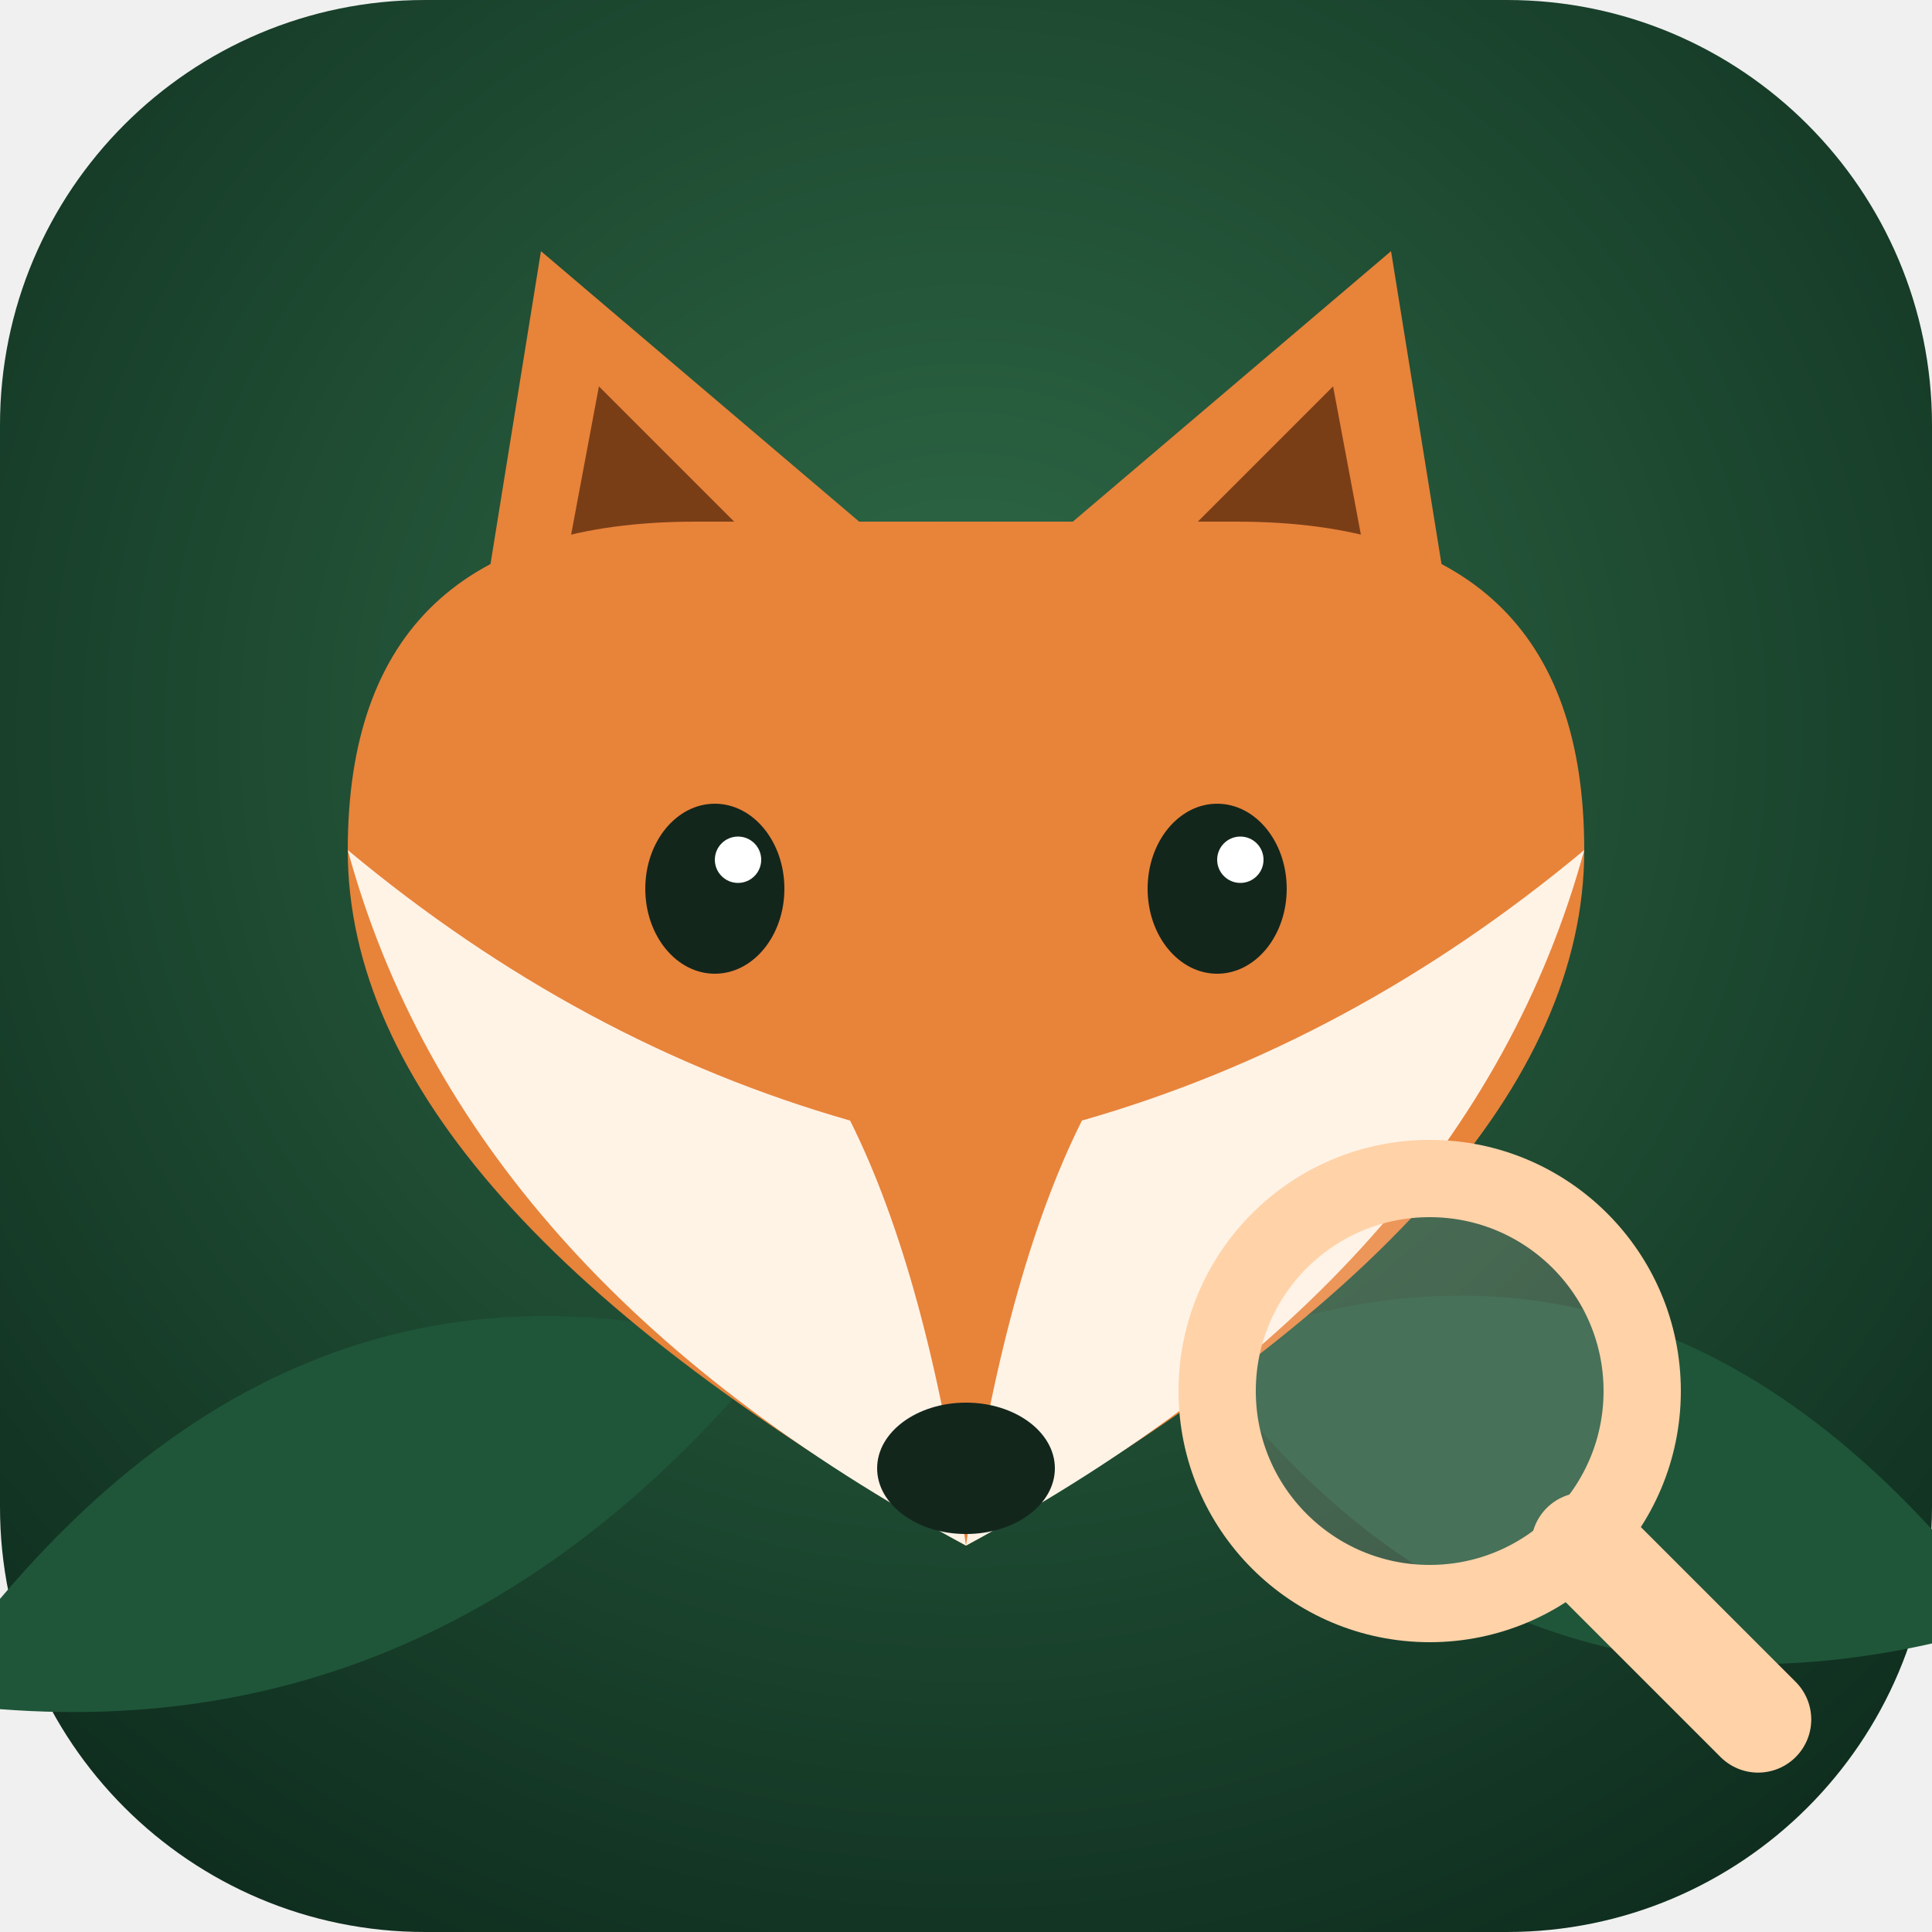
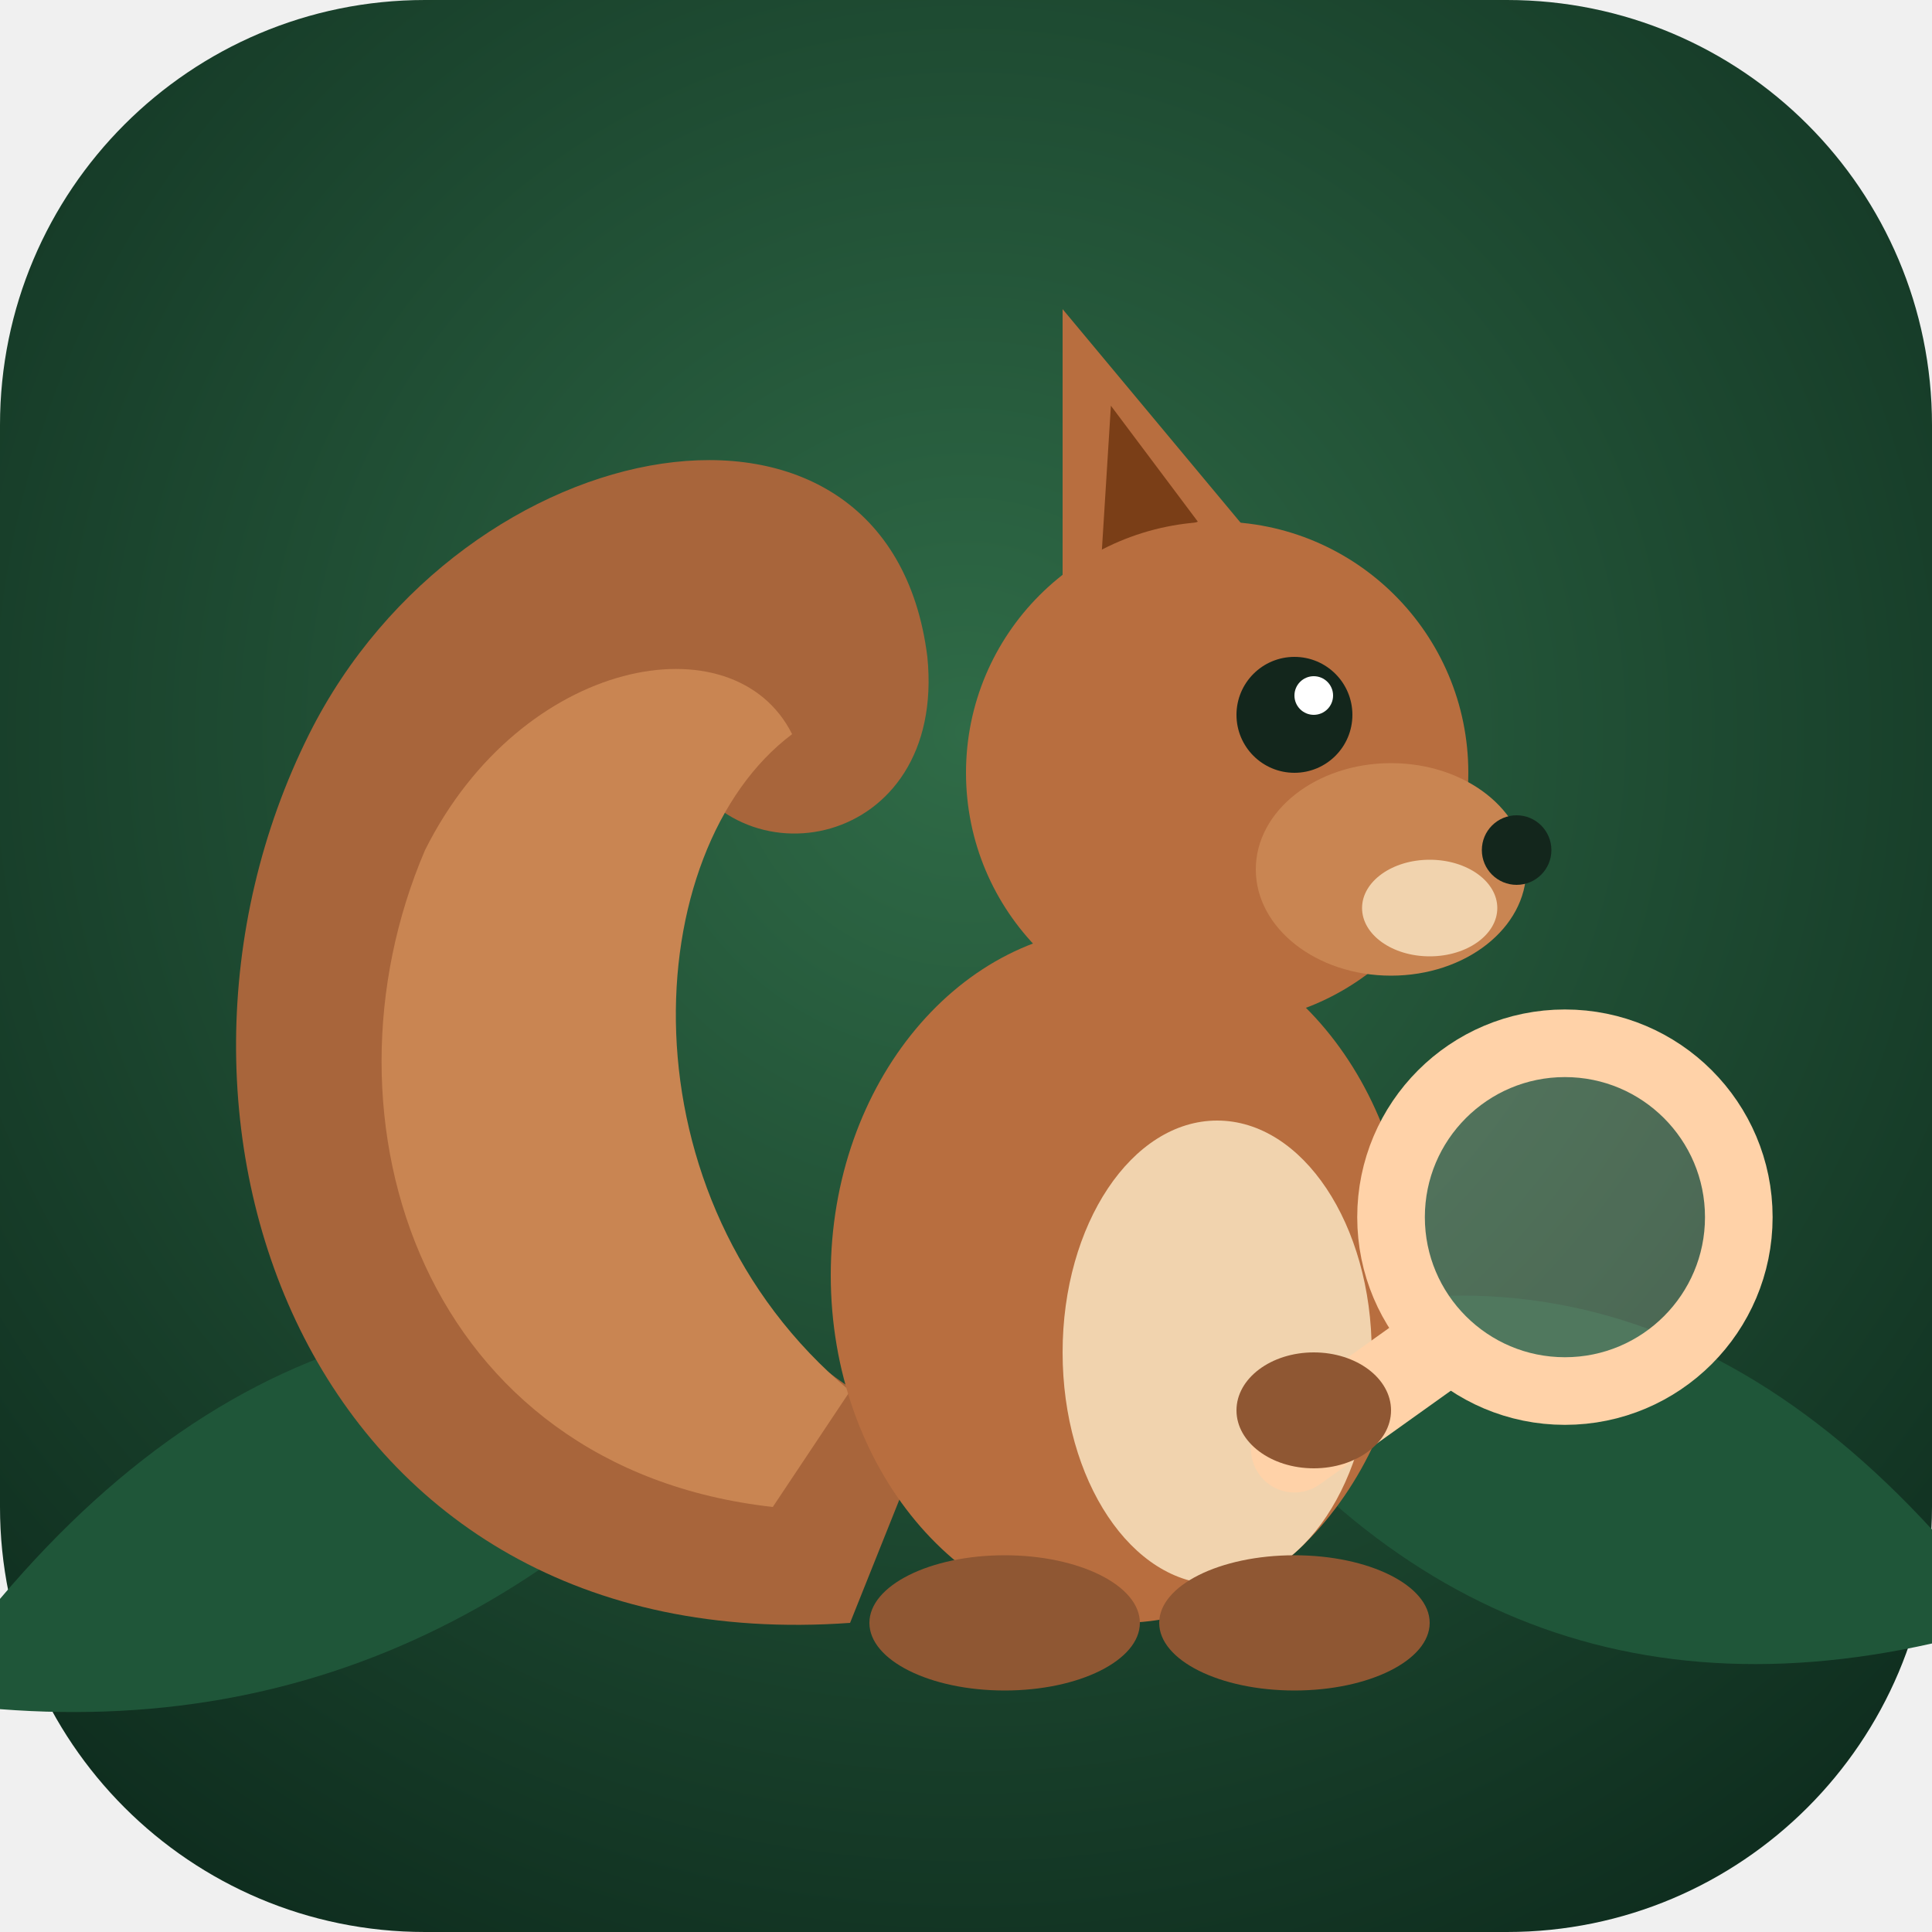
<svg xmlns="http://www.w3.org/2000/svg" width="1024" height="1024" viewBox="0 0 100 100">
  <defs>
    <radialGradient id="logoBg" cx="50%" cy="38%" r="70%">
      <stop offset="0" stop-color="#2F6B47" />
      <stop offset="1" stop-color="#0F2E1F" />
    </radialGradient>
  </defs>
  <rect x="0" y="0" width="100" height="100" rx="22" fill="url(#logoBg)" />
  <path d="M-4 88Q14 62 40 70Q22 92 -4 88Z" fill="#1F5639" />
  <path d="M104 84Q86 60 62 70Q78 92 104 84Z" fill="#1F5639" />
-   <path d="M23 44L28 13L48 30Z" fill="#E8833A" />
-   <path d="M77 44L72 13L52 30Z" fill="#E8833A" />
-   <path d="M28 36L31 20L41 30Z" fill="#7A3E17" />
-   <path d="M72 36L69 20L59 30Z" fill="#7A3E17" />
-   <path d="M18 44Q18 27 36 27L64 27Q82 27 82 44Q82 62 50 80Q18 62 18 44Z" fill="#E8833A" />
-   <path d="M18 44Q30 54 44 58Q48 66 50 80Q24 66 18 44Z" fill="#FFF3E6" />
-   <path d="M82 44Q70 54 56 58Q52 66 50 80Q76 66 82 44Z" fill="#FFF3E6" />
-   <ellipse cx="37" cy="46" rx="3.6" ry="4.4" fill="#13261C" />
-   <ellipse cx="63" cy="46" rx="3.6" ry="4.4" fill="#13261C" />
-   <circle cx="38.2" cy="44.5" r="1.2" fill="#fff" />
-   <circle cx="64.2" cy="44.5" r="1.2" fill="#fff" />
-   <ellipse cx="50" cy="76" rx="4.6" ry="3.4" fill="#13261C" />
-   <circle cx="74" cy="72" r="11" fill="rgba(255,243,230,0.18)" stroke="#FFD2A8" stroke-width="4" />
-   <path d="M82 80L91 89" stroke="#FFD2A8" stroke-width="5.5" stroke-linecap="round" />
+   <path d="M44 84C16 86 6 58 16 38C24 22 46 18 48 34C49 44 38 46 35 39C31 52 34 68 48 74Z" fill="#A8653B" />
+   <path d="M40 78C22 76 16 58 22 44C27 34 38 32 41 38C33 44 32 62 44 72Z" fill="#C98552" />
+   <ellipse cx="58" cy="66" rx="15" ry="18" fill="#B86E3F" />
+   <ellipse cx="63" cy="70" rx="8" ry="12" fill="#F1D3AE" />
+   <ellipse cx="52" cy="84" rx="7" ry="3.5" fill="#8F5733" />
+   <ellipse cx="67" cy="84" rx="7" ry="3.5" fill="#8F5733" />
+   <path d="M55 32L55 16L65 28Z" fill="#B86E3F" />
+   <path d="M57 29L57.5 21L62 27Z" fill="#7A3E17" />
+   <circle cx="63" cy="40" r="13" fill="#B86E3F" />
+   <ellipse cx="72" cy="45" rx="7" ry="5.5" fill="#C98552" />
+   <ellipse cx="74" cy="47" rx="3.5" ry="2.5" fill="#F1D3AE" />
+   <circle cx="67" cy="37" r="3" fill="#13261C" />
+   <circle cx="68" cy="36" r="1" fill="#fff" />
+   <circle cx="78.5" cy="44" r="1.8" fill="#13261C" />
+   <path d="M74 70L67 75" stroke="#FFD2A8" stroke-width="4.5" stroke-linecap="round" />
+   <circle cx="81" cy="63" r="9" fill="rgba(255,243,230,0.22)" stroke="#FFD2A8" stroke-width="3.5" />
+   <ellipse cx="68" cy="73" rx="4" ry="3" fill="#8F5733" />
</svg>
